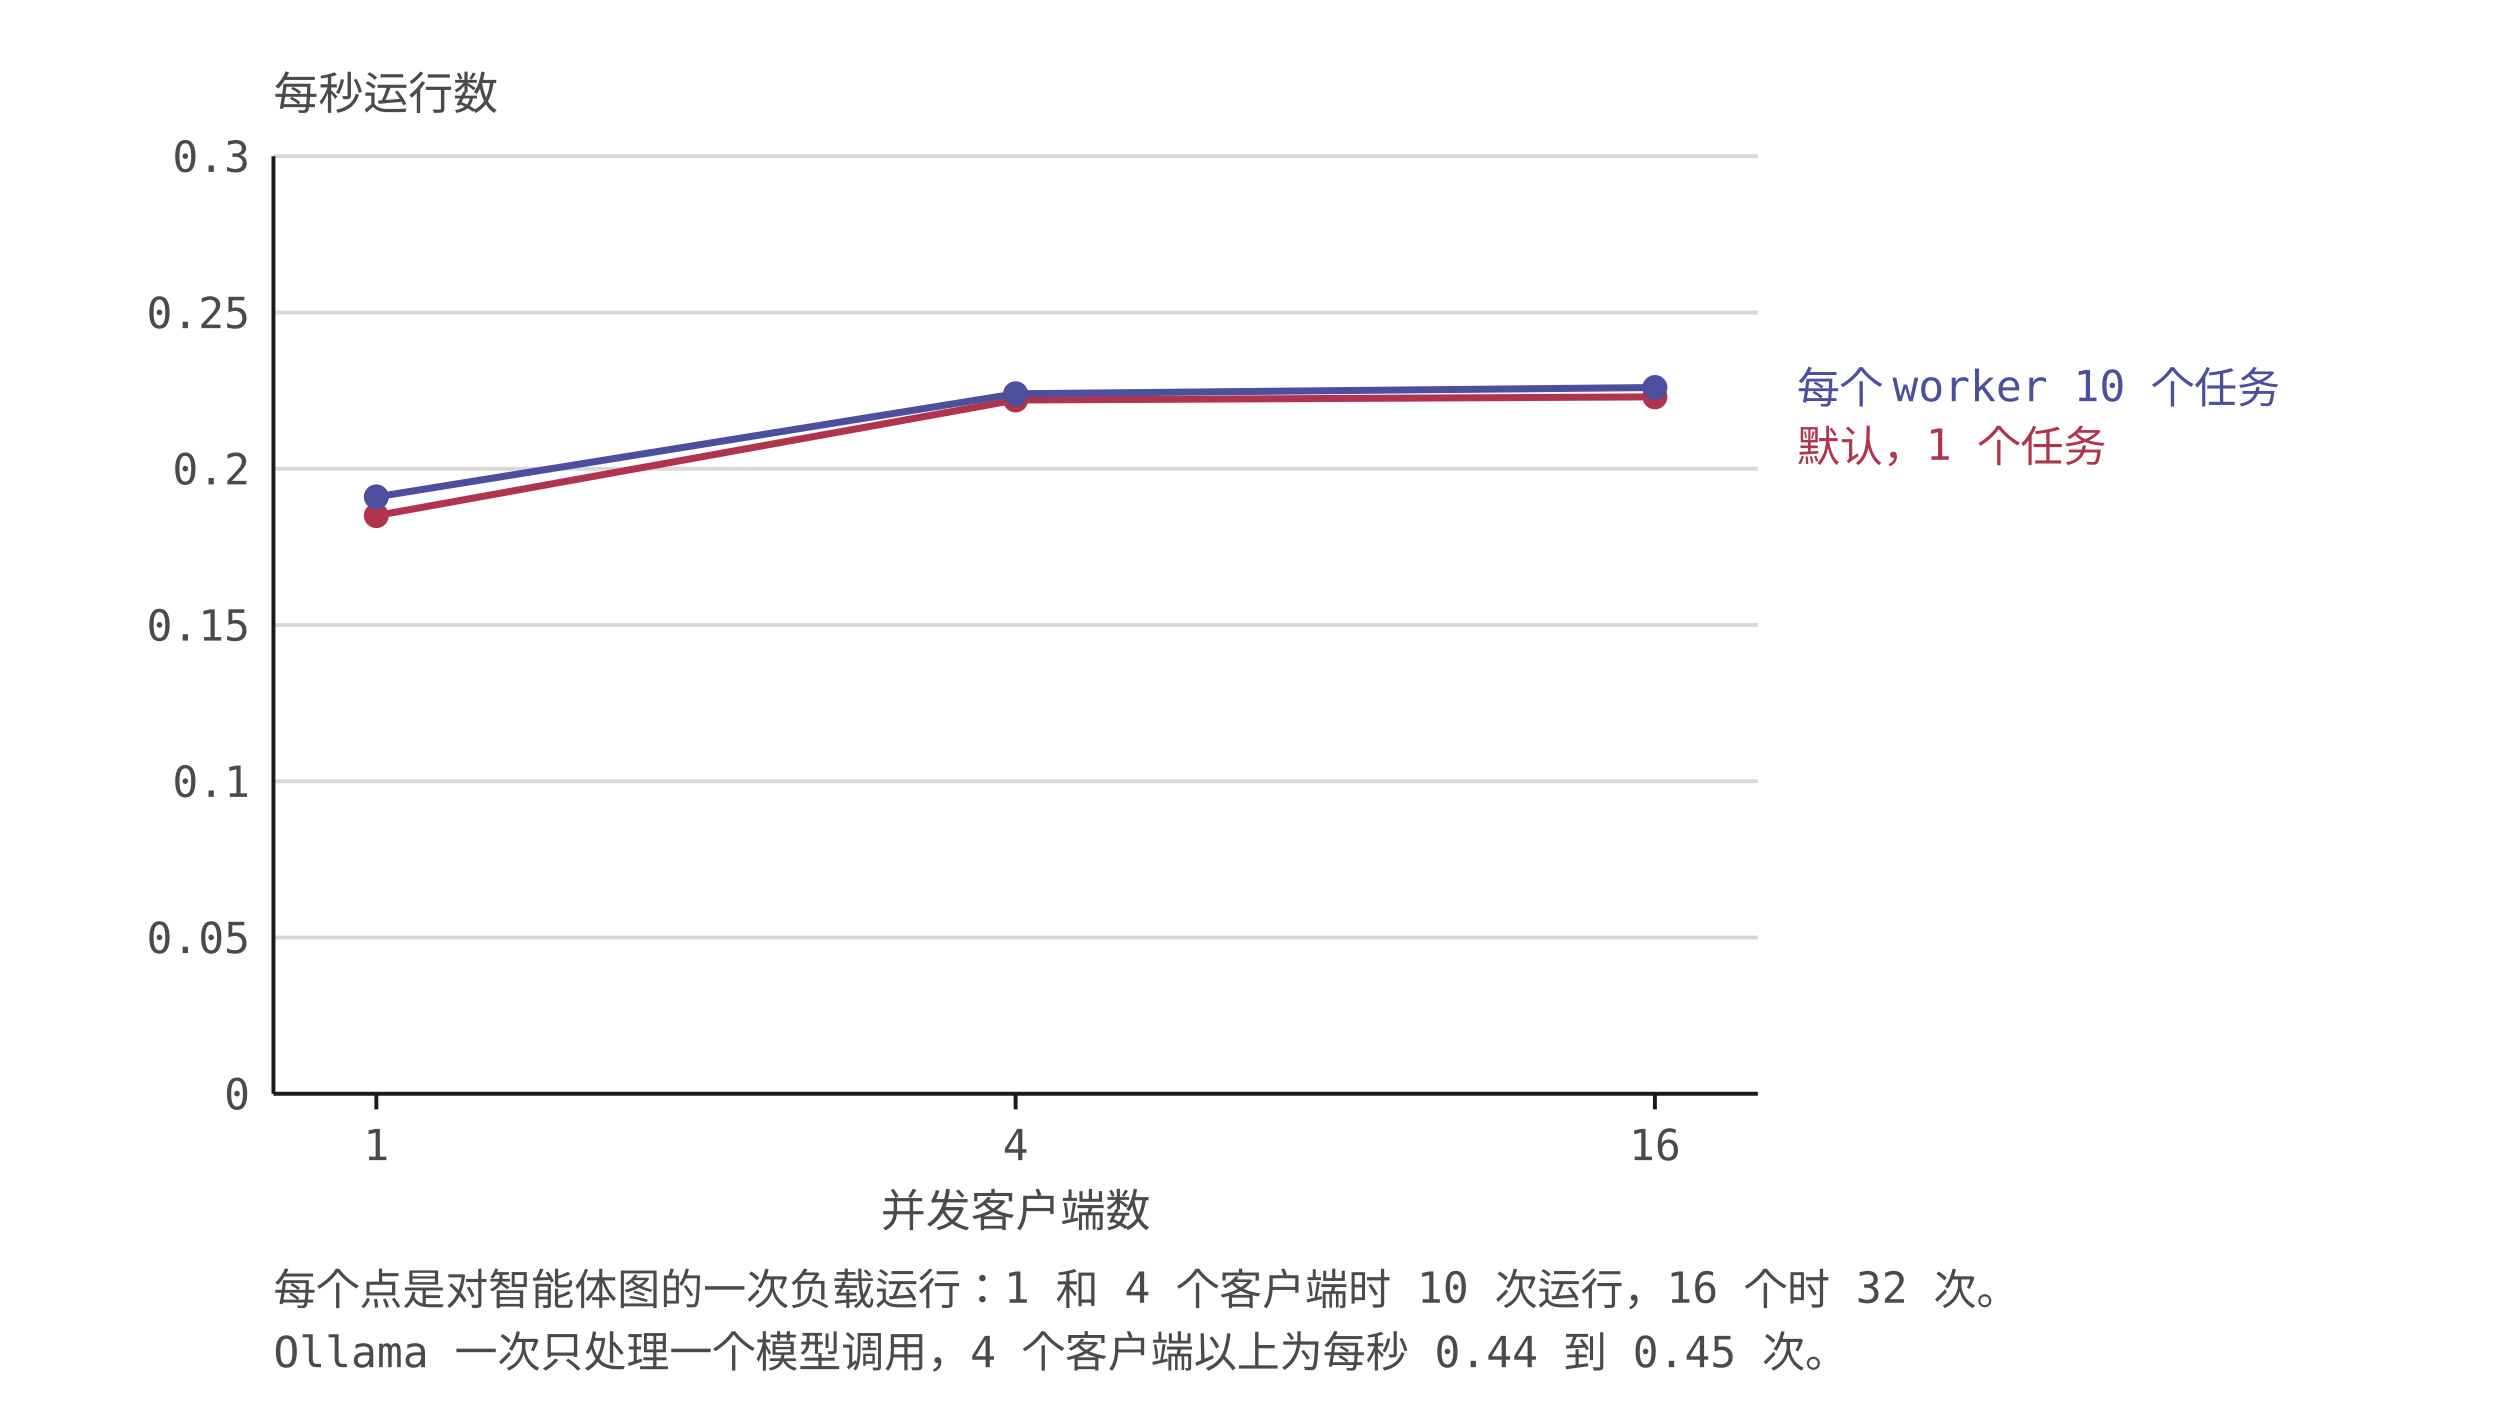
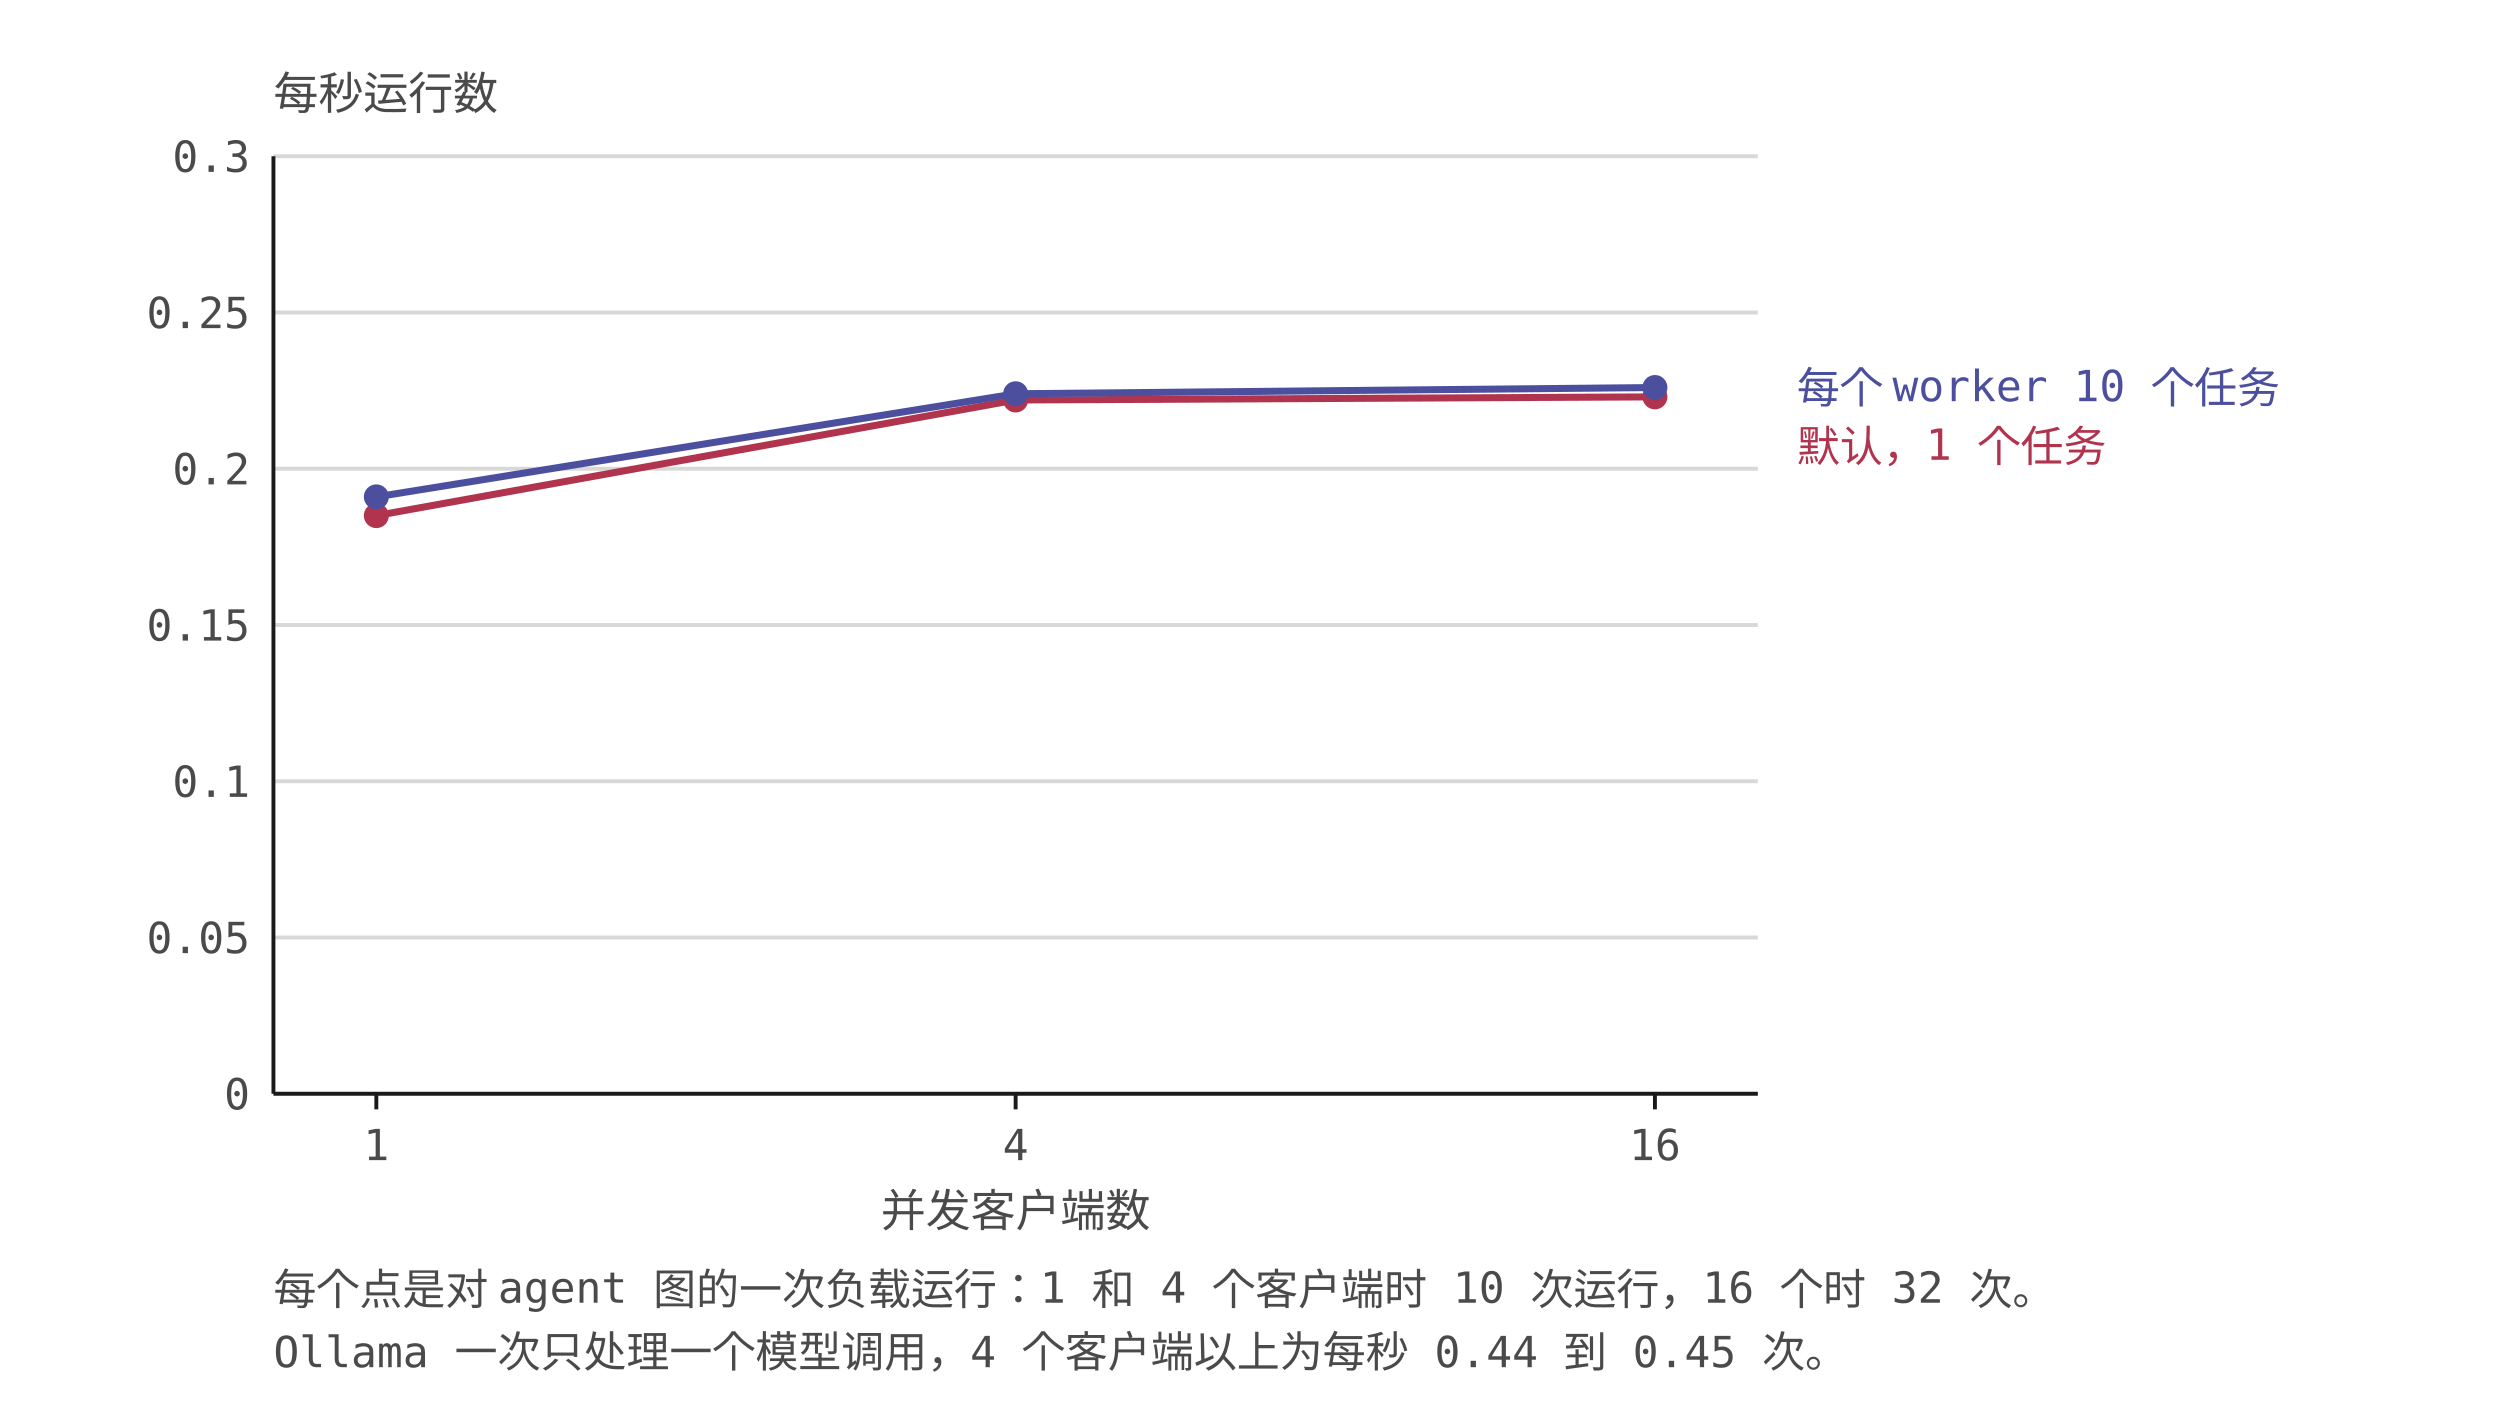
<svg xmlns="http://www.w3.org/2000/svg" viewBox="0 0 640 360" role="img" aria-labelledby="fig-8-1-title fig-8-1-desc" font-family="JetBrains Mono, ui-monospace, monospace">
  <line x1="70" y1="280" x2="450" y2="280" stroke="var(--m-ink-mute, #666660)" stroke-width="1" stroke-opacity="0.25" />
  <text x="64" y="284" font-size="11" text-anchor="end" fill="var(--m-ink-soft, #4a4a4a)">0</text>
  <line x1="70" y1="240" x2="450" y2="240" stroke="var(--m-ink-mute, #666660)" stroke-width="1" stroke-opacity="0.25" />
  <text x="64" y="244" font-size="11" text-anchor="end" fill="var(--m-ink-soft, #4a4a4a)">0.05</text>
  <line x1="70" y1="200" x2="450" y2="200" stroke="var(--m-ink-mute, #666660)" stroke-width="1" stroke-opacity="0.25" />
  <text x="64" y="204" font-size="11" text-anchor="end" fill="var(--m-ink-soft, #4a4a4a)">0.1</text>
  <line x1="70" y1="160" x2="450" y2="160" stroke="var(--m-ink-mute, #666660)" stroke-width="1" stroke-opacity="0.25" />
  <text x="64" y="164" font-size="11" text-anchor="end" fill="var(--m-ink-soft, #4a4a4a)">0.15</text>
  <line x1="70" y1="120" x2="450" y2="120" stroke="var(--m-ink-mute, #666660)" stroke-width="1" stroke-opacity="0.25" />
  <text x="64" y="124" font-size="11" text-anchor="end" fill="var(--m-ink-soft, #4a4a4a)">0.2</text>
  <line x1="70" y1="80" x2="450" y2="80" stroke="var(--m-ink-mute, #666660)" stroke-width="1" stroke-opacity="0.25" />
  <text x="64" y="84" font-size="11" text-anchor="end" fill="var(--m-ink-soft, #4a4a4a)">0.25</text>
  <line x1="70" y1="40" x2="450" y2="40" stroke="var(--m-ink-mute, #666660)" stroke-width="1" stroke-opacity="0.25" />
  <text x="64" y="44" font-size="11" text-anchor="end" fill="var(--m-ink-soft, #4a4a4a)">0.3</text>
  <line x1="70" y1="280" x2="450" y2="280" stroke="var(--m-ink, #1a1a1a)" stroke-width="1" />
  <line x1="70" y1="40" x2="70" y2="280" stroke="var(--m-ink, #1a1a1a)" stroke-width="1" />
  <line x1="96.34" y1="280" x2="96.34" y2="284" stroke="var(--m-ink, #1a1a1a)" stroke-width="1" />
  <text x="96.34" y="297" font-size="11" text-anchor="middle" fill="var(--m-ink-soft, #4a4a4a)">1</text>
  <line x1="260" y1="280" x2="260" y2="284" stroke="var(--m-ink, #1a1a1a)" stroke-width="1" />
  <text x="260" y="297" font-size="11" text-anchor="middle" fill="var(--m-ink-soft, #4a4a4a)">4</text>
  <line x1="423.66" y1="280" x2="423.66" y2="284" stroke="var(--m-ink, #1a1a1a)" stroke-width="1" />
  <text x="423.66" y="297" font-size="11" text-anchor="middle" fill="var(--m-ink-soft, #4a4a4a)">16</text>
  <text x="260" y="314" font-size="11.5" text-anchor="middle" class="m-serif" fill="var(--m-ink-soft, #4a4a4a)">并发客户端数</text>
  <text x="70" y="28" font-size="11.5" class="m-serif" fill="var(--m-ink-soft, #4a4a4a)">每秒运行数</text>
  <path d="M96.3 132.0 L260.0 102.4 L423.7 101.6" fill="none" stroke="var(--m-rose-ink, #b0344d)" stroke-width="1.8" stroke-linejoin="round" />
  <circle cx="96.34" cy="132" r="3.2" fill="var(--m-rose-ink, #b0344d)" />
  <circle cx="260" cy="102.4" r="3.2" fill="var(--m-rose-ink, #b0344d)" />
  <circle cx="423.66" cy="101.6" r="3.2" fill="var(--m-rose-ink, #b0344d)" />
  <path d="M96.3 127.2 L260.0 100.8 L423.7 99.2" fill="none" stroke="var(--m-indigo-ink, #4b4f9e)" stroke-width="1.8" stroke-linejoin="round" />
  <circle cx="96.34" cy="127.2" r="3.2" fill="var(--m-indigo-ink, #4b4f9e)" />
  <circle cx="260" cy="100.8" r="3.2" fill="var(--m-indigo-ink, #4b4f9e)" />
  <circle cx="423.66" cy="99.2" r="3.2" fill="var(--m-indigo-ink, #4b4f9e)" />
  <text x="460" y="103.2" font-size="11" fill="var(--m-indigo-ink, #4b4f9e)">每个 worker 10 个任务</text>
  <text x="460" y="118.2" font-size="11" fill="var(--m-rose-ink, #b0344d)">默认，1 个任务</text>
-   <text x="70" y="334" font-size="11" class="m-serif" fill="var(--m-ink-soft, #4a4a4a)">每个点是对智能体图的一次负载运行：1 和 4 个客户端时 10 次运行，16 个时 32 次。</text>
+   <text x="70" y="334" font-size="11" class="m-serif" fill="var(--m-ink-soft, #4a4a4a)">每个点是对 agent 图的一次负载运行：1 和 4 个客户端时 10 次运行，16 个时 32 次。</text>
  <text x="70" y="350" font-size="11" class="m-serif" fill="var(--m-ink-soft, #4a4a4a)">Ollama 一次只处理一个模型调用，4 个客户端以上为每秒 0.44 到 0.45 次。</text>
</svg>
